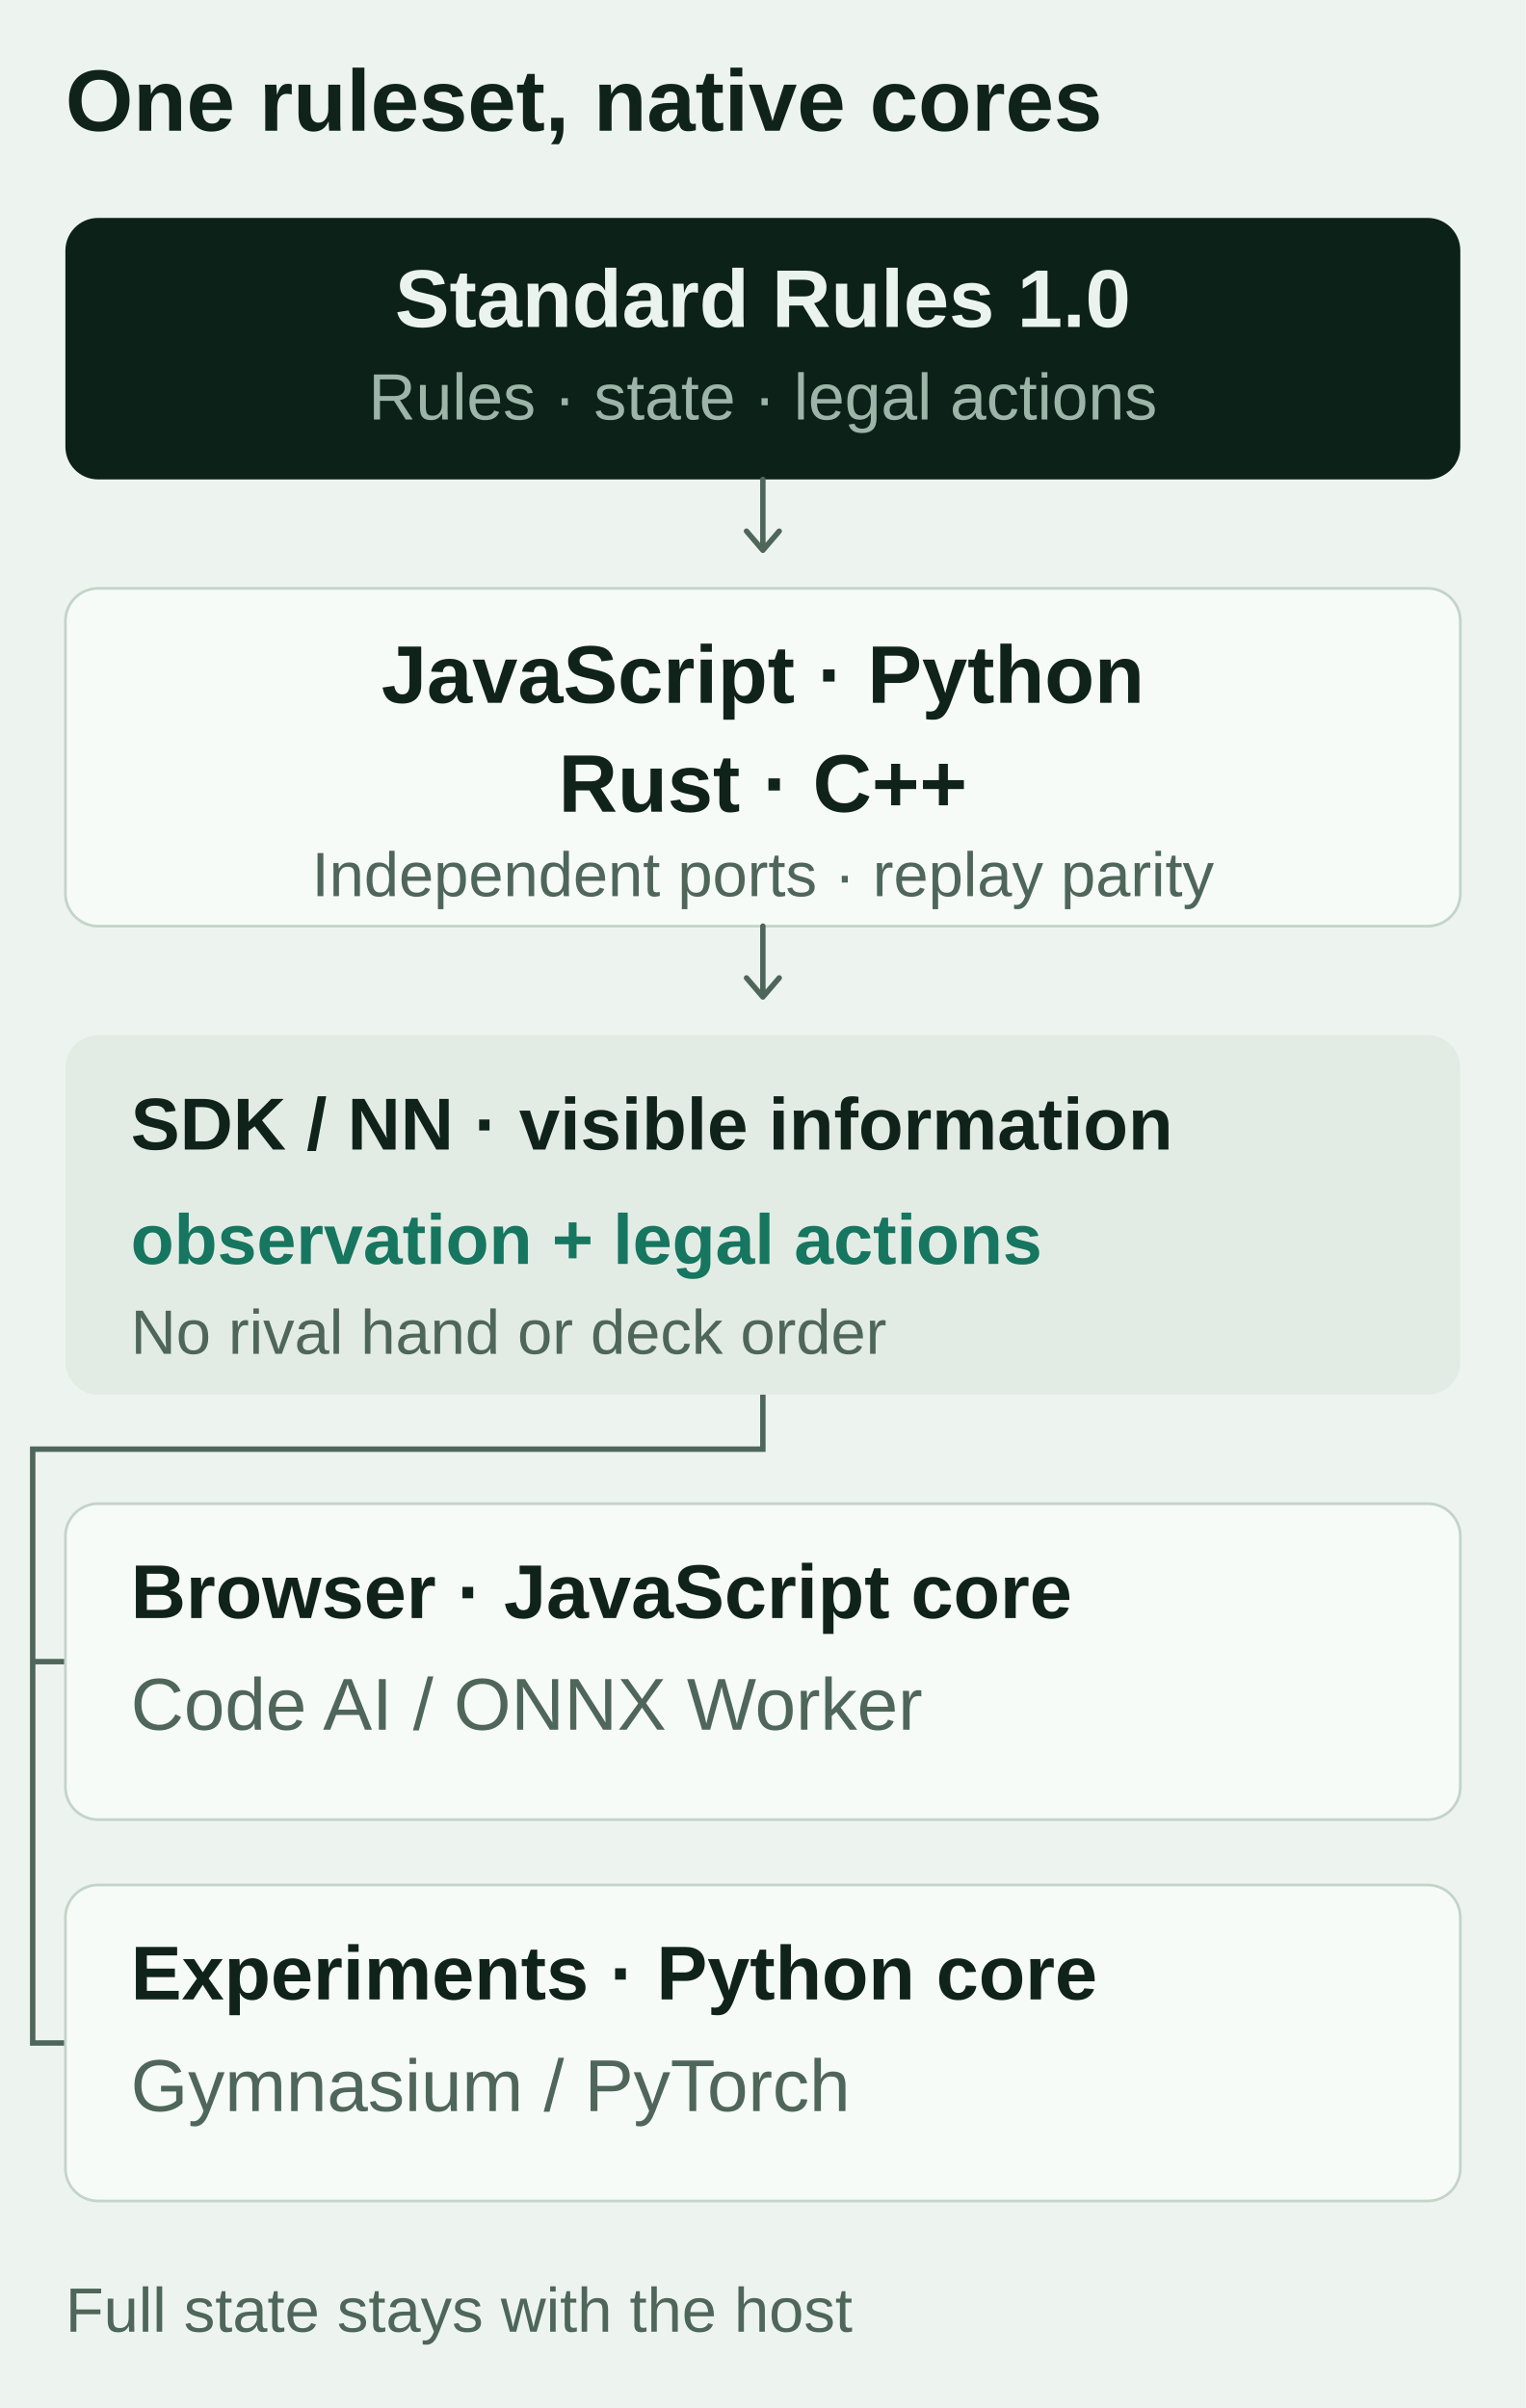
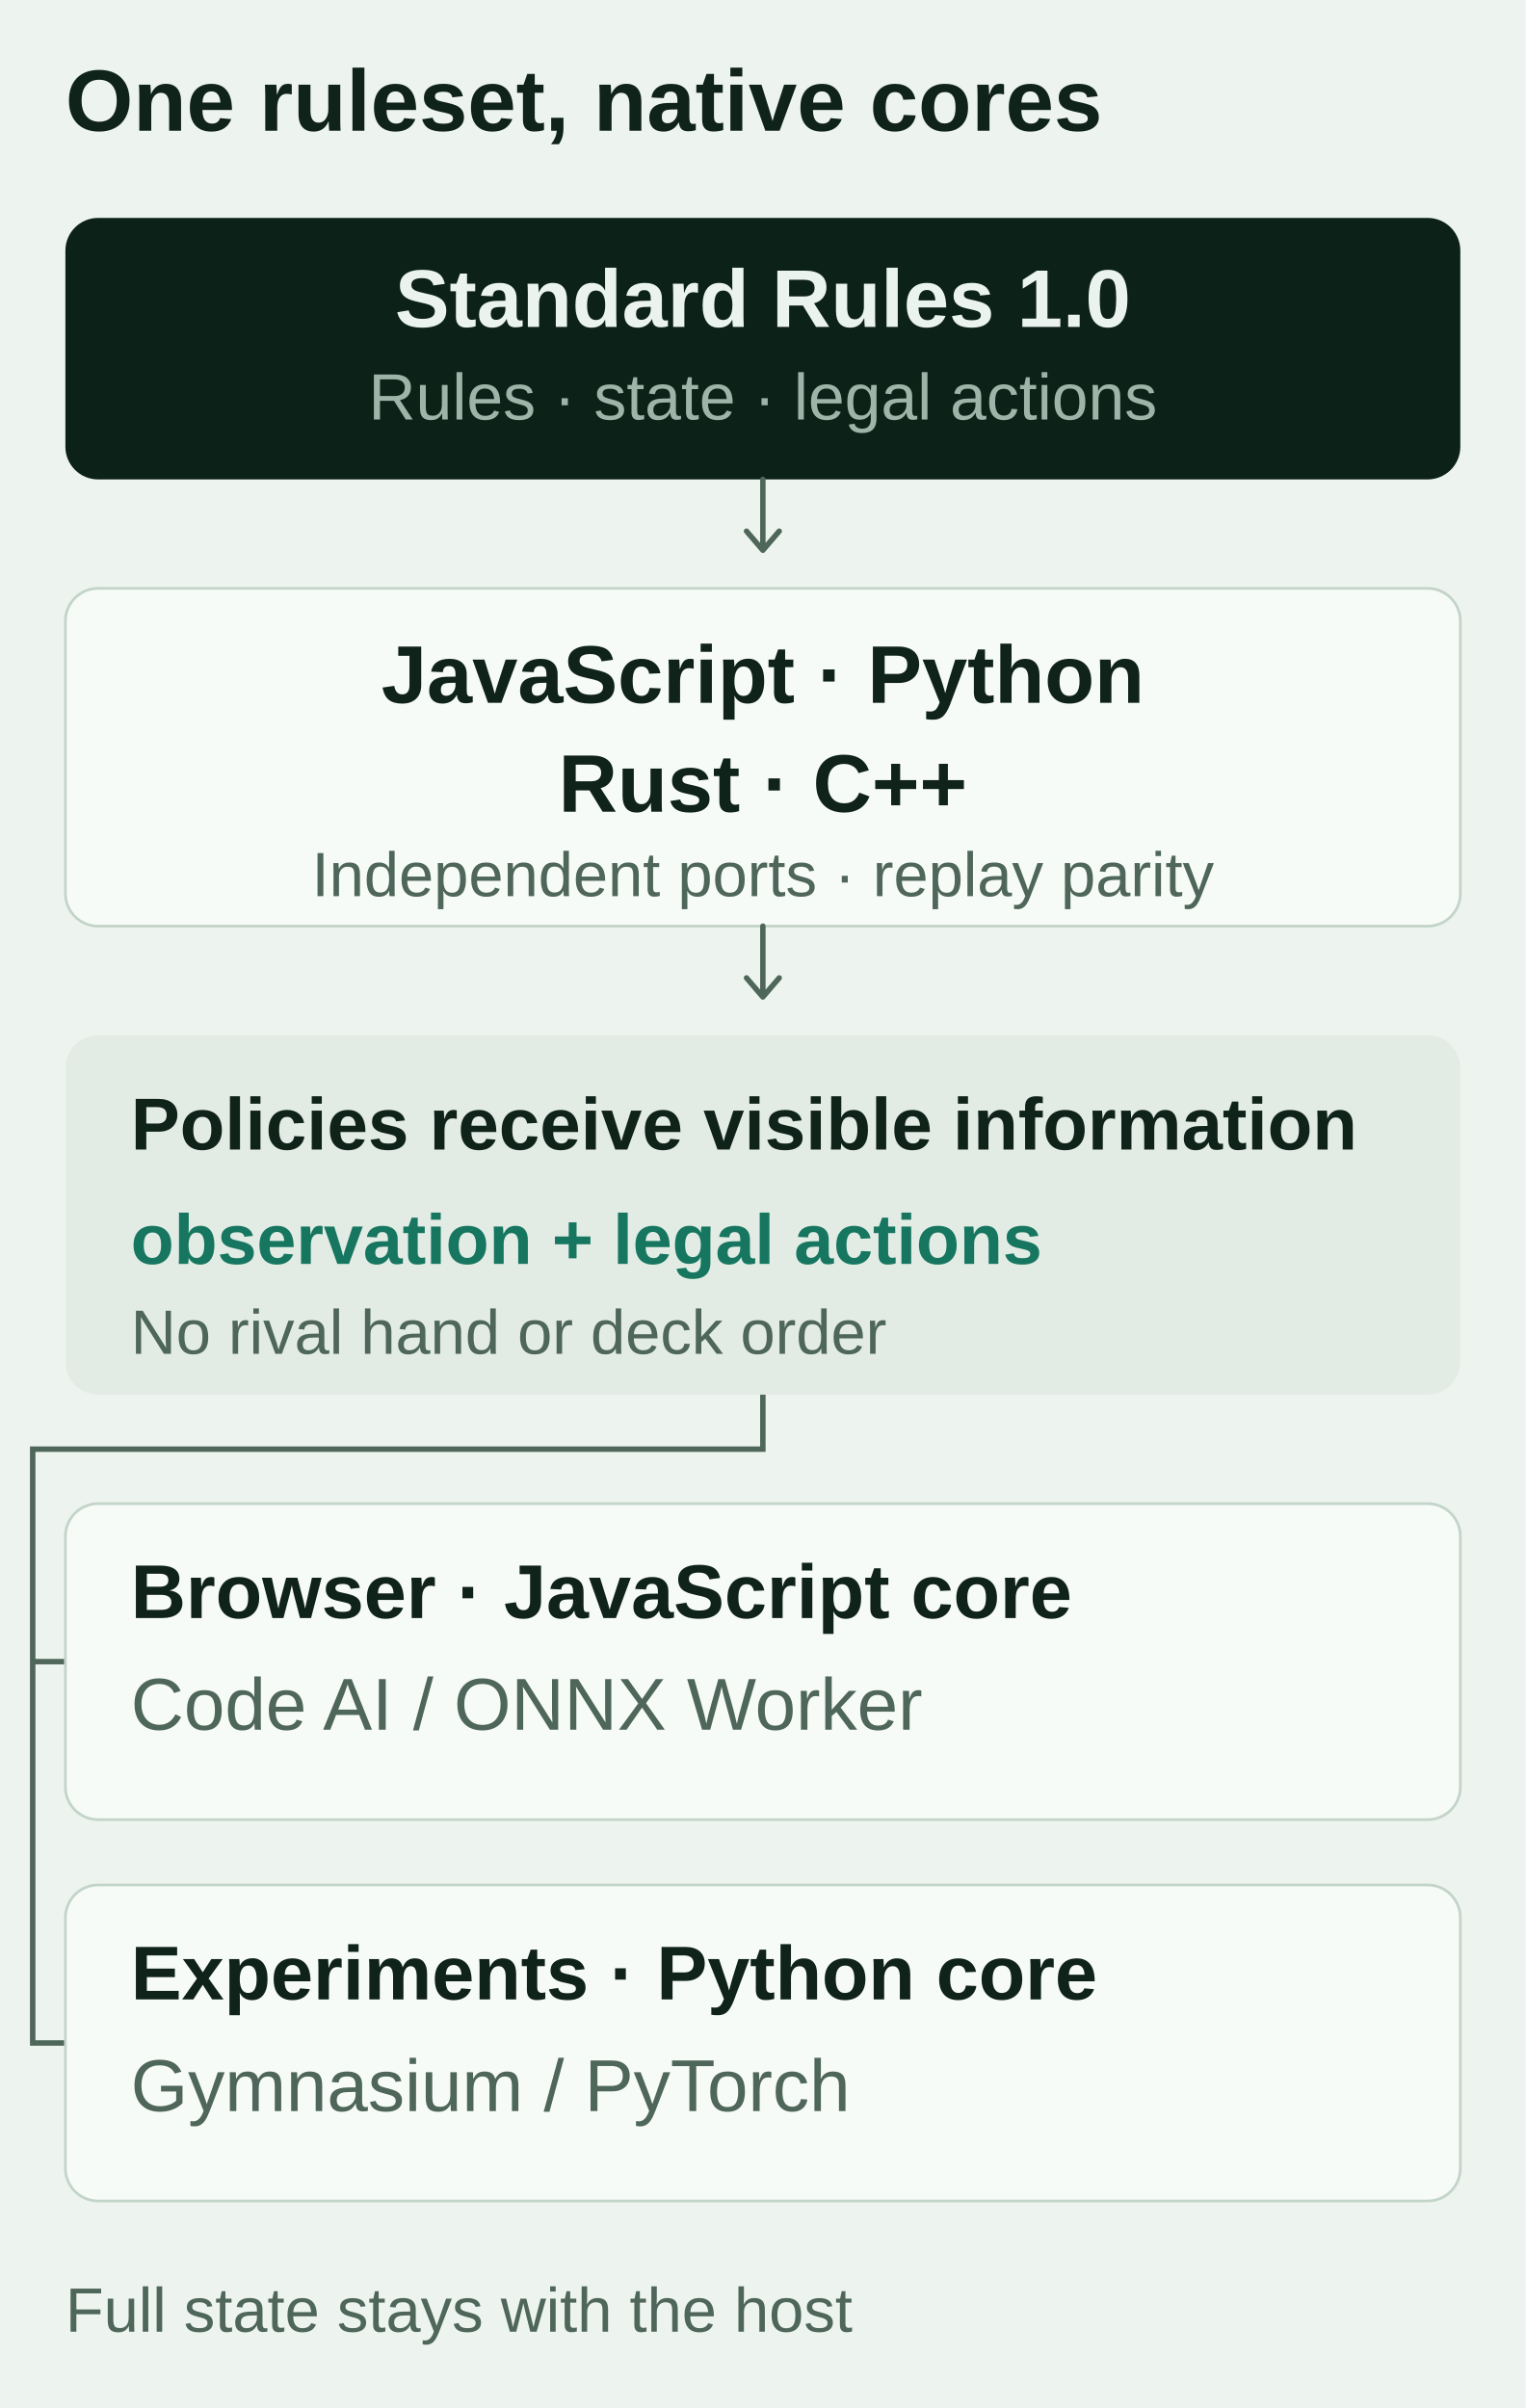
<svg xmlns="http://www.w3.org/2000/svg" width="560" height="884" viewBox="0 0 560 884" role="img" aria-labelledby="title desc" xml:lang="en">
  <style>text{font-family:Arial,'PingFang SC','Microsoft YaHei',sans-serif}</style>
  <rect width="560" height="884" fill="#EDF4EF" />
  <text x="24" y="48" font-size="32" fill="#10231B" font-weight="700" text-anchor="start">One ruleset, native cores</text>
  <rect x="24" y="80" width="512" height="96" rx="12" fill="#0C2118" stroke="none" />
  <text x="280" y="120" font-size="30" fill="#EAF3EE" font-weight="700" text-anchor="middle">Standard Rules 1.0</text>
  <text x="280" y="154" font-size="24" fill="#9DB5A8" font-weight="500" text-anchor="middle">Rules · state · legal actions</text>
  <path d="M280 176v26m-6-7 6 7 6-7" stroke="#4F665A" stroke-width="2" fill="none" stroke-linecap="round" stroke-linejoin="round" />
  <rect x="24" y="216" width="512" height="124" rx="12" fill="#F7FBF8" stroke="#C3D4C9" />
  <text x="280" y="258" font-size="30" fill="#10231B" font-weight="700" text-anchor="middle">JavaScript · Python</text>
  <text x="280" y="298" font-size="30" fill="#10231B" font-weight="700" text-anchor="middle">Rust · C++</text>
  <text x="280" y="329" font-size="23" fill="#4F665A" font-weight="500" text-anchor="middle">Independent ports · replay parity</text>
  <path d="M280 340v26m-6-7 6 7 6-7" stroke="#4F665A" stroke-width="2" fill="none" stroke-linecap="round" stroke-linejoin="round" />
  <rect x="24" y="380" width="512" height="132" rx="12" fill="#E2ECE5" stroke="none" />
-   <text x="48" y="422" font-size="27" fill="#10231B" font-weight="700" text-anchor="start">SDK / NN · visible information</text>
+   <text x="48" y="422" font-size="27" fill="#10231B" font-weight="700" text-anchor="start">Policies receive visible information</text>
  <text x="48" y="464" font-size="26" fill="#16765F" font-weight="600" text-anchor="start">observation + legal actions</text>
  <text x="48" y="497" font-size="23" fill="#4F665A" font-weight="500" text-anchor="start">No rival hand or deck order</text>
  <path d="M280 512v20H12v218h12M12 610h12" fill="none" stroke="#4F665A" stroke-width="2" />
  <rect x="24" y="552" width="512" height="116" rx="12" fill="#F7FBF8" stroke="#C3D4C9" />
  <text x="48" y="594" font-size="28" fill="#10231B" font-weight="700" text-anchor="start">Browser · JavaScript core</text>
  <text x="48" y="635" font-size="27" fill="#4F665A" font-weight="500" text-anchor="start">Code AI / ONNX Worker</text>
  <rect x="24" y="692" width="512" height="116" rx="12" fill="#F7FBF8" stroke="#C3D4C9" />
  <text x="48" y="734" font-size="28" fill="#10231B" font-weight="700" text-anchor="start">Experiments · Python core</text>
  <text x="48" y="775" font-size="27" fill="#4F665A" font-weight="500" text-anchor="start">Gymnasium / PyTorch</text>
  <text x="24" y="856" font-size="23" fill="#4F665A" font-weight="500" text-anchor="start">Full state stays with the host</text>
</svg>
